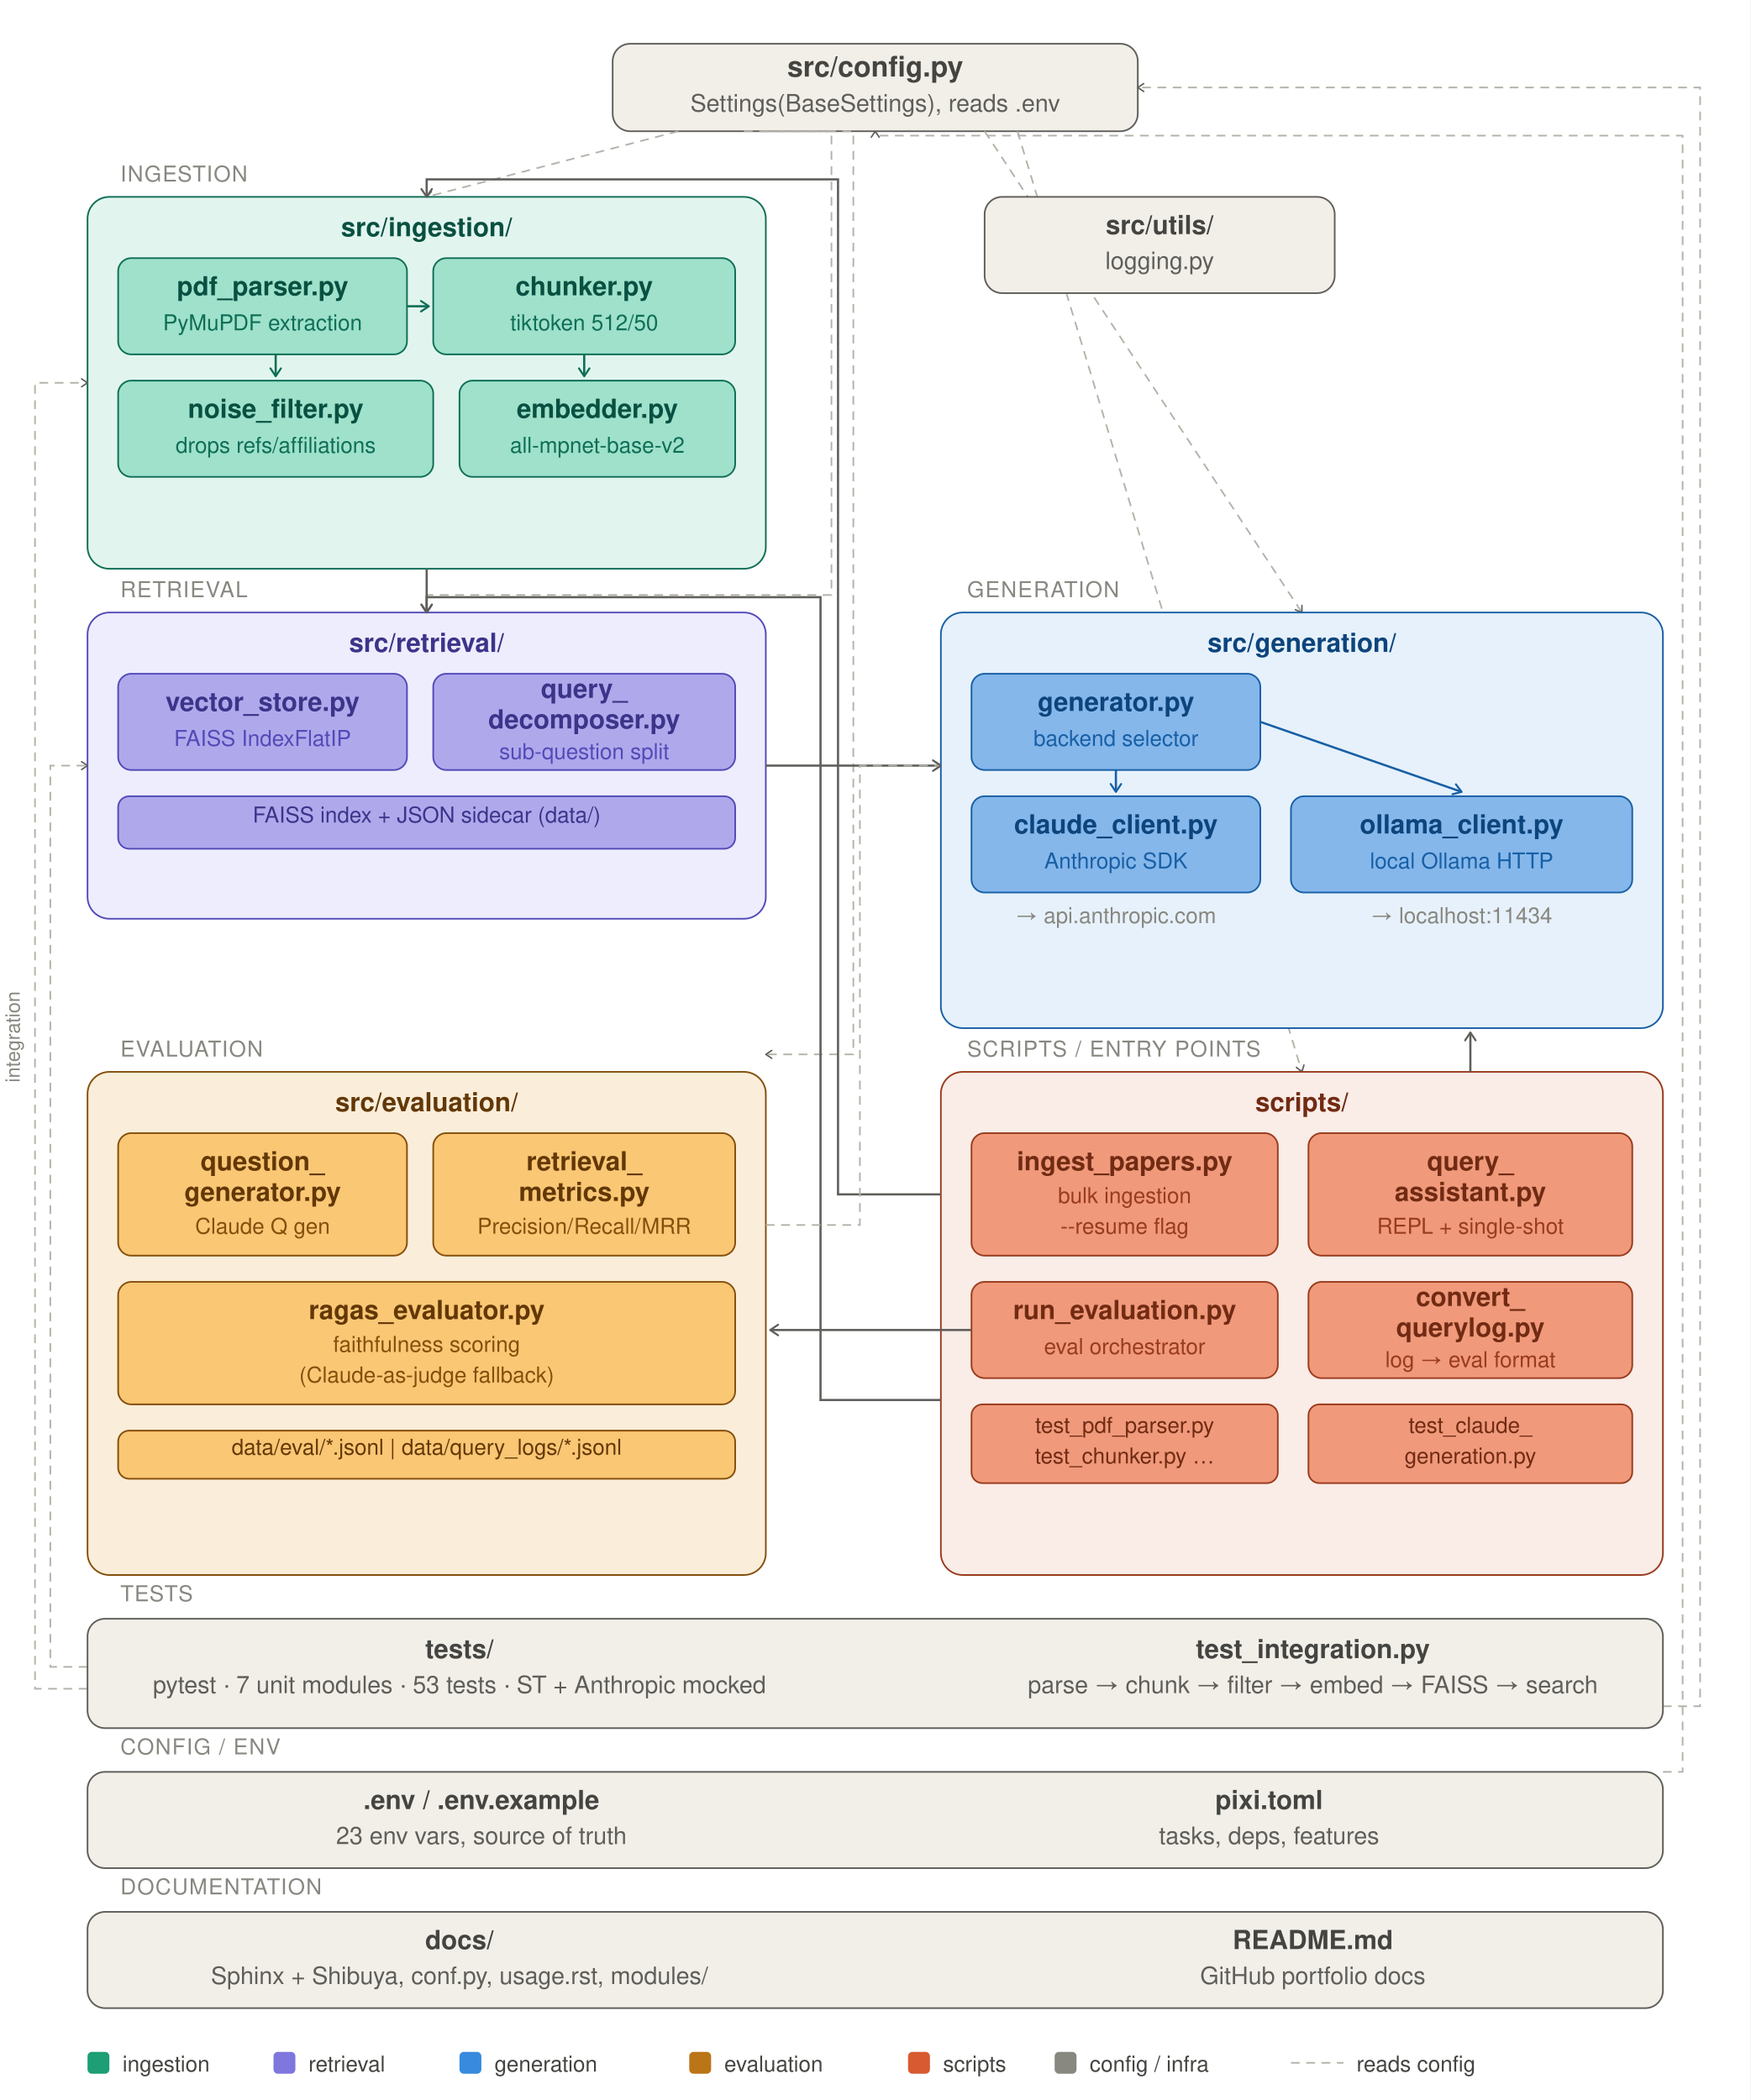
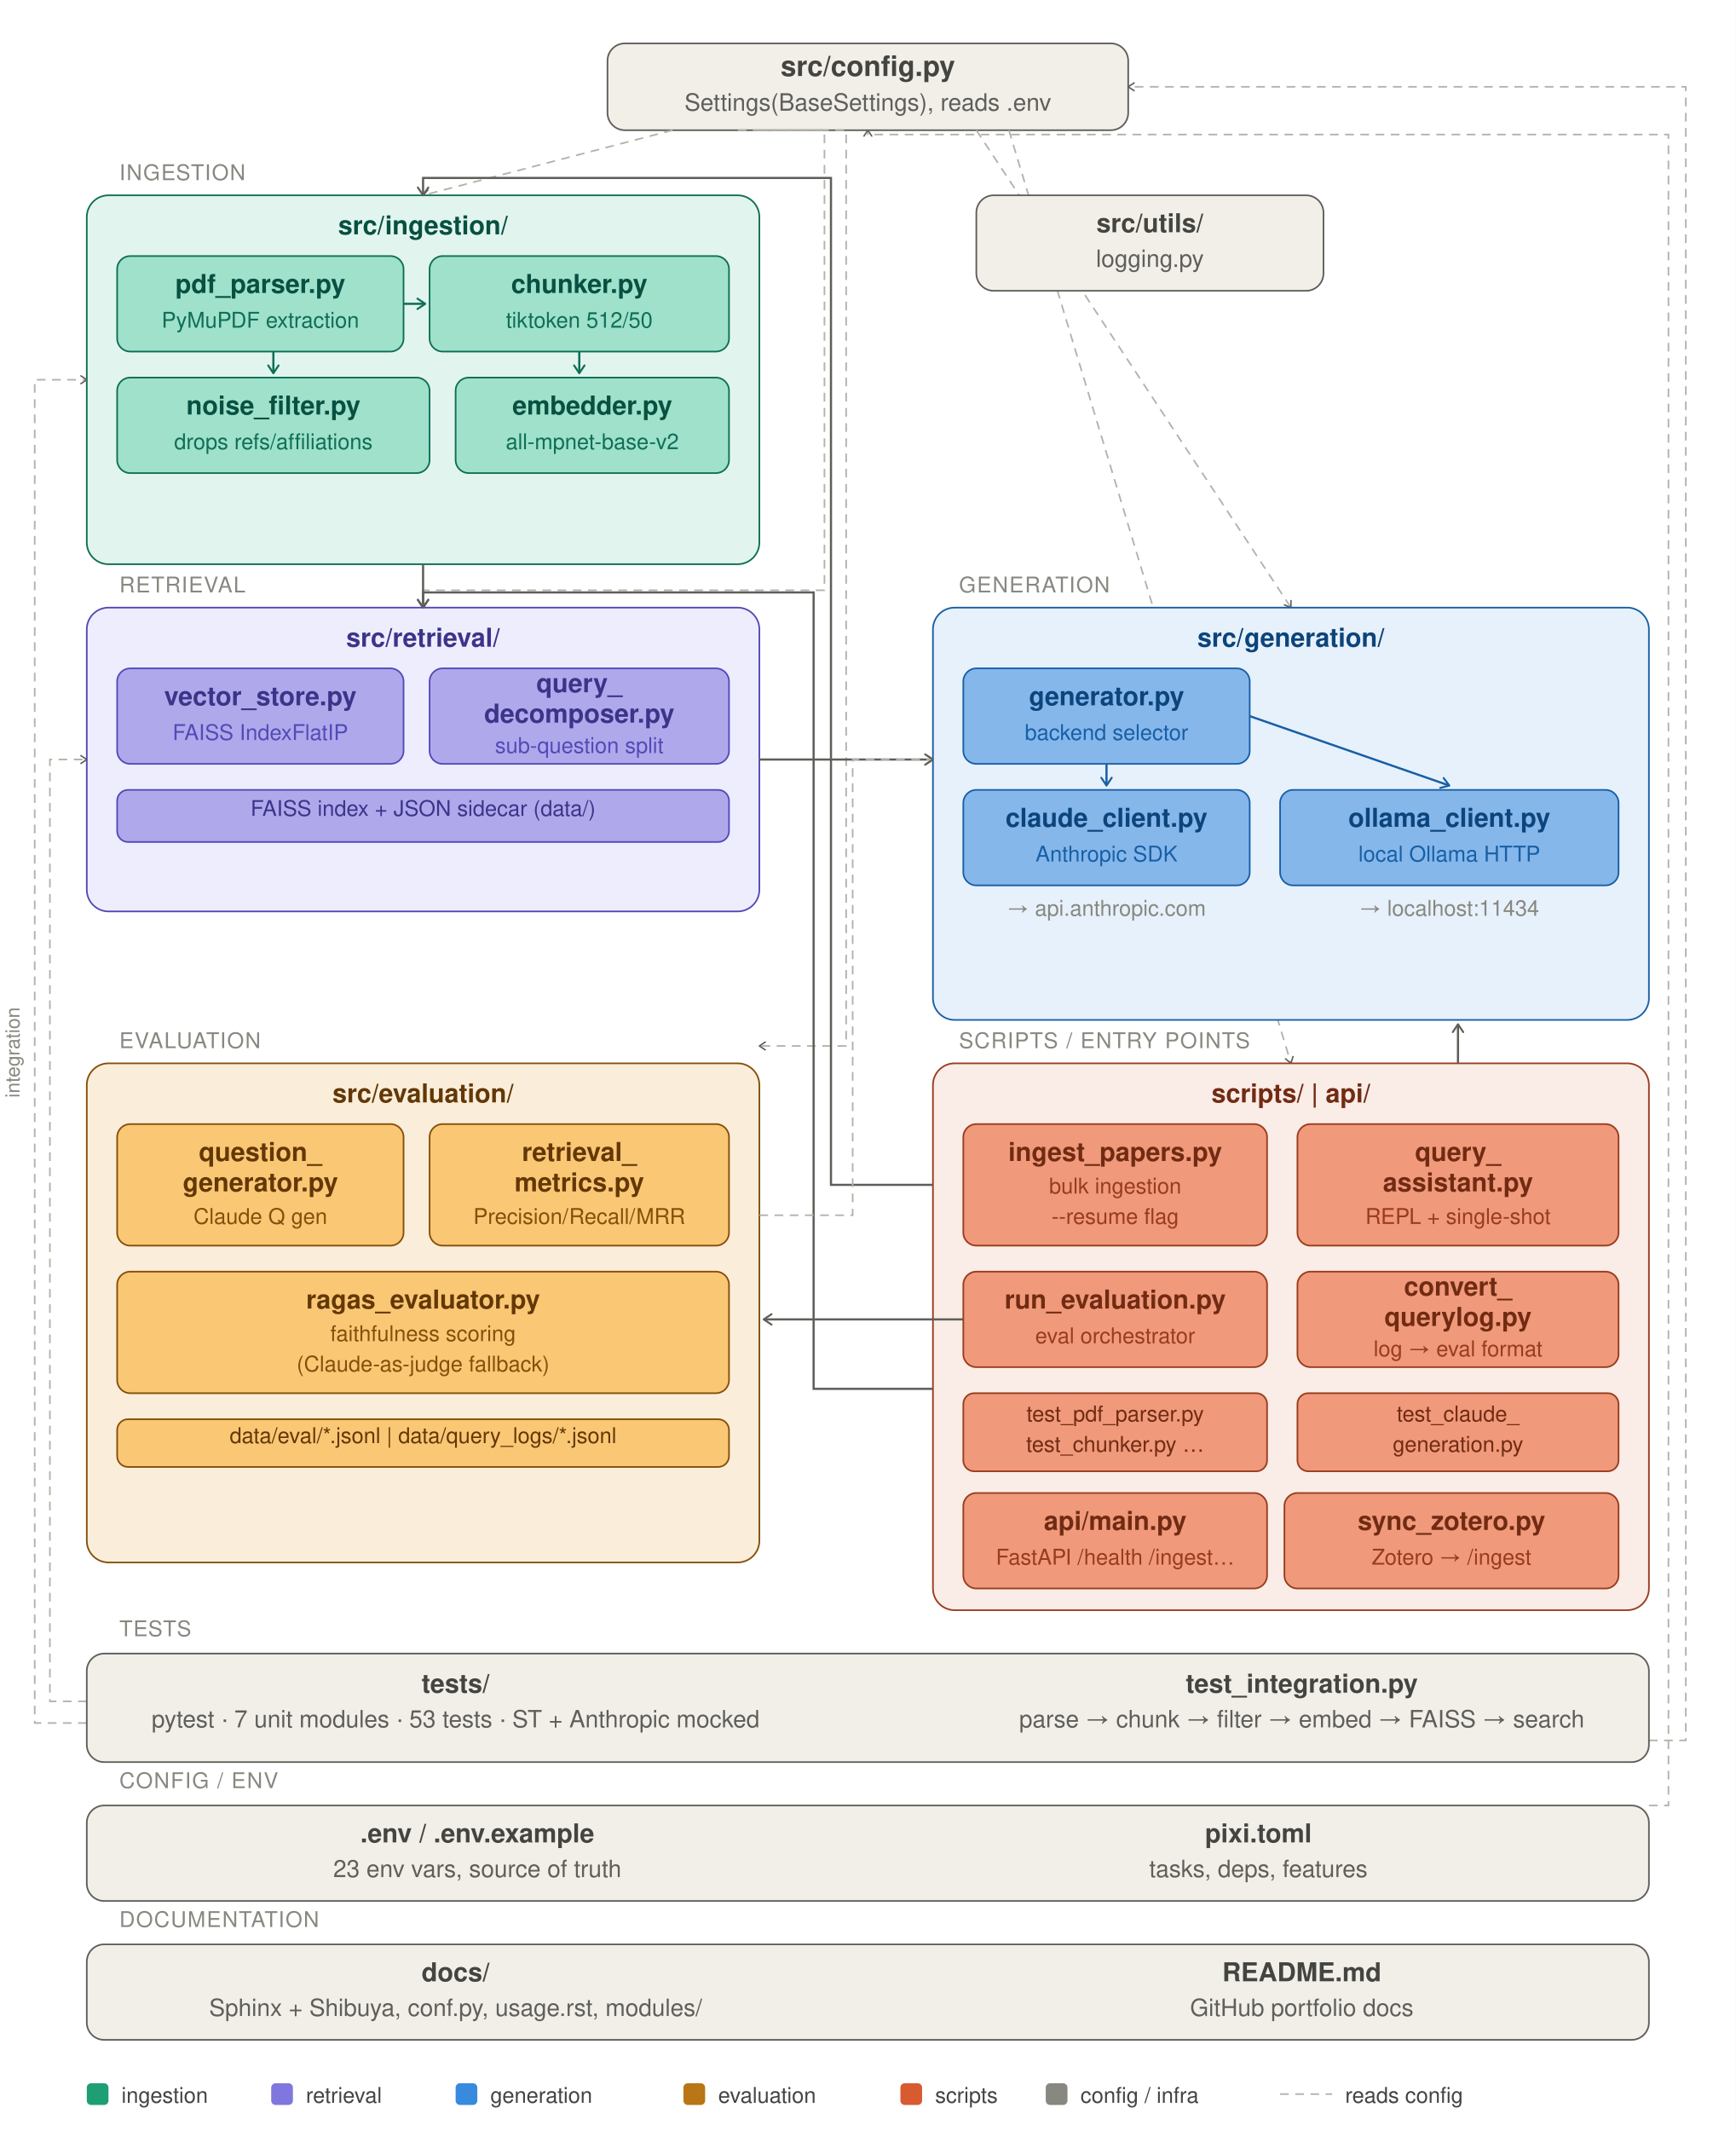
- <svg xmlns="http://www.w3.org/2000/svg" width="800" viewBox="0 0 800 960" font-family="-apple-system, BlinkMacSystemFont, 'Segoe UI', Helvetica, Arial, sans-serif">
-   <rect width="800" height="960" fill="#ffffff" />
+ <svg xmlns="http://www.w3.org/2000/svg" width="800" viewBox="0 0 800 982" font-family="-apple-system, BlinkMacSystemFont, 'Segoe UI', Helvetica, Arial, sans-serif">
+   <rect width="800" height="982" fill="#ffffff" />
  <defs>
    <marker id="arr" viewBox="0 0 10 10" refX="8" refY="5" markerWidth="6" markerHeight="6" orient="auto-start-reverse">
      <path d="M2 1L8 5L2 9" fill="none" stroke="#5f5e5a" stroke-width="1.5" stroke-linecap="round" stroke-linejoin="round" />
    </marker>
    <marker id="arr-teal" viewBox="0 0 10 10" refX="8" refY="5" markerWidth="6" markerHeight="6" orient="auto-start-reverse">
      <path d="M2 1L8 5L2 9" fill="none" stroke="#0f6e56" stroke-width="1.5" stroke-linecap="round" stroke-linejoin="round" />
    </marker>
    <marker id="arr-blue" viewBox="0 0 10 10" refX="8" refY="5" markerWidth="6" markerHeight="6" orient="auto-start-reverse">
      <path d="M2 1L8 5L2 9" fill="none" stroke="#185fa5" stroke-width="1.5" stroke-linecap="round" stroke-linejoin="round" />
    </marker>
  </defs>
  <rect x="280" y="20" width="240" height="40" rx="8" fill="#f1efe8" stroke="#5f5e5a" stroke-width="0.75" />
  <text x="400" y="35" text-anchor="middle" font-size="13" font-weight="600" fill="#444441">src/config.py</text>
  <text x="400" y="51" text-anchor="middle" font-size="11" fill="#5f5e5a">Settings(BaseSettings), reads .env</text>
  <line x1="310" y1="60" x2="195" y2="90" stroke="#b4b2a9" stroke-width="0.75" stroke-dasharray="4 3" marker-end="url(#arr)" />
  <path d="M340 60 L380 60 L380 272 L195 272 L195 280" fill="none" stroke="#b4b2a9" stroke-width="0.75" stroke-dasharray="4 3" marker-end="url(#arr)" />
  <path d="M350 60 L390 60 L390 482 L350 482" fill="none" stroke="#b4b2a9" stroke-width="0.75" stroke-dasharray="4 3" marker-end="url(#arr)" />
  <line x1="450" y1="60" x2="595" y2="280" stroke="#b4b2a9" stroke-width="0.75" stroke-dasharray="4 3" marker-end="url(#arr)" />
  <line x1="465" y1="60" x2="595" y2="490" stroke="#b4b2a9" stroke-width="0.75" stroke-dasharray="4 3" marker-end="url(#arr)" />
  <text x="55" y="83" font-size="10" fill="#888780" font-weight="500" letter-spacing="0.5">INGESTION</text>
  <rect x="40" y="90" width="310" height="170" rx="10" fill="#e1f5ee" stroke="#0f6e56" stroke-width="0.75" />
  <text x="195" y="108" text-anchor="middle" font-size="12" font-weight="600" fill="#085041">src/ingestion/</text>
  <rect x="54" y="118" width="132" height="44" rx="6" fill="#9fe1cb" stroke="#0f6e56" stroke-width="0.75" />
  <text x="120" y="135" text-anchor="middle" font-size="12" font-weight="600" fill="#085041">pdf_parser.py</text>
  <text x="120" y="151" text-anchor="middle" font-size="10" fill="#0f6e56">PyMuPDF extraction</text>
  <rect x="198" y="118" width="138" height="44" rx="6" fill="#9fe1cb" stroke="#0f6e56" stroke-width="0.75" />
  <text x="267" y="135" text-anchor="middle" font-size="12" font-weight="600" fill="#085041">chunker.py</text>
  <text x="267" y="151" text-anchor="middle" font-size="10" fill="#0f6e56">tiktoken 512/50</text>
  <rect x="54" y="174" width="144" height="44" rx="6" fill="#9fe1cb" stroke="#0f6e56" stroke-width="0.75" />
  <text x="126" y="191" text-anchor="middle" font-size="12" font-weight="600" fill="#085041">noise_filter.py</text>
  <text x="126" y="207" text-anchor="middle" font-size="10" fill="#0f6e56">drops refs/affiliations</text>
  <rect x="210" y="174" width="126" height="44" rx="6" fill="#9fe1cb" stroke="#0f6e56" stroke-width="0.75" />
  <text x="273" y="191" text-anchor="middle" font-size="12" font-weight="600" fill="#085041">embedder.py</text>
  <text x="273" y="207" text-anchor="middle" font-size="10" fill="#0f6e56">all-mpnet-base-v2</text>
  <line x1="186" y1="140" x2="196" y2="140" stroke="#0f6e56" stroke-width="1" marker-end="url(#arr-teal)" />
  <line x1="126" y1="162" x2="126" y2="172" stroke="#0f6e56" stroke-width="1" marker-end="url(#arr-teal)" />
  <line x1="267" y1="162" x2="267" y2="172" stroke="#0f6e56" stroke-width="1" marker-end="url(#arr-teal)" />
  <rect x="450" y="90" width="160" height="44" rx="8" fill="#f1efe8" stroke="#5f5e5a" stroke-width="0.75" />
  <text x="530" y="107" text-anchor="middle" font-size="12" font-weight="600" fill="#444441">src/utils/</text>
  <text x="530" y="123" text-anchor="middle" font-size="11" fill="#5f5e5a">logging.py</text>
  <line x1="195" y1="260" x2="195" y2="280" stroke="#5f5e5a" stroke-width="1" marker-end="url(#arr)" />
  <text x="55" y="273" font-size="10" fill="#888780" font-weight="500" letter-spacing="0.5">RETRIEVAL</text>
  <rect x="40" y="280" width="310" height="140" rx="10" fill="#eeedfe" stroke="#534ab7" stroke-width="0.75" />
  <text x="195" y="298" text-anchor="middle" font-size="12" font-weight="600" fill="#3c3489">src/retrieval/</text>
  <rect x="54" y="308" width="132" height="44" rx="6" fill="#afa9ec" stroke="#534ab7" stroke-width="0.75" />
  <text x="120" y="325" text-anchor="middle" font-size="12" font-weight="600" fill="#3c3489">vector_store.py</text>
  <text x="120" y="341" text-anchor="middle" font-size="10" fill="#534ab7">FAISS IndexFlatIP</text>
  <rect x="198" y="308" width="138" height="44" rx="6" fill="#afa9ec" stroke="#534ab7" stroke-width="0.75" />
  <text x="267" y="319" text-anchor="middle" font-size="12" font-weight="600" fill="#3c3489">query_</text>
  <text x="267" y="333" text-anchor="middle" font-size="12" font-weight="600" fill="#3c3489">decomposer.py</text>
  <text x="267" y="347" text-anchor="middle" font-size="10" fill="#534ab7">sub-question split</text>
  <rect x="54" y="364" width="282" height="24" rx="5" fill="#afa9ec" stroke="#534ab7" stroke-width="0.75" />
  <text x="195" y="376" text-anchor="middle" font-size="10" fill="#3c3489">FAISS index + JSON sidecar (data/)</text>
  <line x1="350" y1="350" x2="430" y2="350" stroke="#5f5e5a" stroke-width="1" marker-end="url(#arr)" />
  <text x="442" y="273" font-size="10" fill="#888780" font-weight="500" letter-spacing="0.5">GENERATION</text>
  <rect x="430" y="280" width="330" height="190" rx="10" fill="#e6f1fb" stroke="#185fa5" stroke-width="0.75" />
  <text x="595" y="298" text-anchor="middle" font-size="12" font-weight="600" fill="#0c447c">src/generation/</text>
  <rect x="444" y="308" width="132" height="44" rx="6" fill="#85b7eb" stroke="#185fa5" stroke-width="0.75" />
  <text x="510" y="325" text-anchor="middle" font-size="12" font-weight="600" fill="#0c447c">generator.py</text>
  <text x="510" y="341" text-anchor="middle" font-size="10" fill="#185fa5">backend selector</text>
  <rect x="444" y="364" width="132" height="44" rx="6" fill="#85b7eb" stroke="#185fa5" stroke-width="0.75" />
  <text x="510" y="381" text-anchor="middle" font-size="12" font-weight="600" fill="#0c447c">claude_client.py</text>
  <text x="510" y="397" text-anchor="middle" font-size="10" fill="#185fa5">Anthropic SDK</text>
  <rect x="590" y="364" width="156" height="44" rx="6" fill="#85b7eb" stroke="#185fa5" stroke-width="0.75" />
  <text x="668" y="381" text-anchor="middle" font-size="12" font-weight="600" fill="#0c447c">ollama_client.py</text>
  <text x="668" y="397" text-anchor="middle" font-size="10" fill="#185fa5">local Ollama HTTP</text>
  <line x1="510" y1="352" x2="510" y2="362" stroke="#185fa5" stroke-width="1" marker-end="url(#arr-blue)" />
  <line x1="576" y1="330" x2="668" y2="362" stroke="#185fa5" stroke-width="1" marker-end="url(#arr-blue)" />
  <text x="510" y="422" text-anchor="middle" font-size="10" fill="#888780">→ api.anthropic.com</text>
  <text x="668" y="422" text-anchor="middle" font-size="10" fill="#888780">→ localhost:11434</text>
  <text x="55" y="483" font-size="10" fill="#888780" font-weight="500" letter-spacing="0.5">EVALUATION</text>
  <rect x="40" y="490" width="310" height="230" rx="10" fill="#faeeda" stroke="#854f0b" stroke-width="0.75" />
  <text x="195" y="508" text-anchor="middle" font-size="12" font-weight="600" fill="#633806">src/evaluation/</text>
  <rect x="54" y="518" width="132" height="56" rx="6" fill="#fac775" stroke="#854f0b" stroke-width="0.75" />
  <text x="120" y="535" text-anchor="middle" font-size="12" font-weight="600" fill="#633806">question_</text>
  <text x="120" y="549" text-anchor="middle" font-size="12" font-weight="600" fill="#633806">generator.py</text>
  <text x="120" y="564" text-anchor="middle" font-size="10" fill="#854f0b">Claude Q gen</text>
  <rect x="198" y="518" width="138" height="56" rx="6" fill="#fac775" stroke="#854f0b" stroke-width="0.75" />
  <text x="267" y="535" text-anchor="middle" font-size="12" font-weight="600" fill="#633806">retrieval_</text>
  <text x="267" y="549" text-anchor="middle" font-size="12" font-weight="600" fill="#633806">metrics.py</text>
  <text x="267" y="564" text-anchor="middle" font-size="10" fill="#854f0b">Precision/Recall/MRR</text>
  <rect x="54" y="586" width="282" height="56" rx="6" fill="#fac775" stroke="#854f0b" stroke-width="0.75" />
  <text x="195" y="603" text-anchor="middle" font-size="12" font-weight="600" fill="#633806">ragas_evaluator.py</text>
  <text x="195" y="618" text-anchor="middle" font-size="10" fill="#854f0b">faithfulness scoring</text>
  <text x="195" y="632" text-anchor="middle" font-size="10" fill="#854f0b">(Claude-as-judge fallback)</text>
  <rect x="54" y="654" width="282" height="22" rx="5" fill="#fac775" stroke="#854f0b" stroke-width="0.75" />
  <text x="195" y="665" text-anchor="middle" font-size="10" fill="#633806">data/eval/*.jsonl  |  data/query_logs/*.jsonl</text>
  <text x="442" y="483" font-size="10" fill="#888780" font-weight="500" letter-spacing="0.5">SCRIPTS / ENTRY POINTS</text>
-   <rect x="430" y="490" width="330" height="230" rx="10" fill="#faece7" stroke="#993c1d" stroke-width="0.75" />
-   <text x="595" y="508" text-anchor="middle" font-size="12" font-weight="600" fill="#712b13">scripts/</text>
+   <rect x="430" y="490" width="330" height="252" rx="10" fill="#faece7" stroke="#993c1d" stroke-width="0.75" />
+   <text x="595" y="508" text-anchor="middle" font-size="12" font-weight="600" fill="#712b13">scripts/  |  api/</text>
  <rect x="444" y="518" width="140" height="56" rx="6" fill="#f0997b" stroke="#993c1d" stroke-width="0.75" />
  <text x="514" y="535" text-anchor="middle" font-size="12" font-weight="600" fill="#712b13">ingest_papers.py</text>
  <text x="514" y="550" text-anchor="middle" font-size="10" fill="#993c1d">bulk ingestion</text>
  <text x="514" y="564" text-anchor="middle" font-size="10" fill="#993c1d">--resume flag</text>
  <rect x="598" y="518" width="148" height="56" rx="6" fill="#f0997b" stroke="#993c1d" stroke-width="0.75" />
  <text x="672" y="535" text-anchor="middle" font-size="12" font-weight="600" fill="#712b13">query_</text>
  <text x="672" y="549" text-anchor="middle" font-size="12" font-weight="600" fill="#712b13">assistant.py</text>
  <text x="672" y="564" text-anchor="middle" font-size="10" fill="#993c1d">REPL + single-shot</text>
  <rect x="444" y="586" width="140" height="44" rx="6" fill="#f0997b" stroke="#993c1d" stroke-width="0.75" />
  <text x="514" y="603" text-anchor="middle" font-size="12" font-weight="600" fill="#712b13">run_evaluation.py</text>
  <text x="514" y="619" text-anchor="middle" font-size="10" fill="#993c1d">eval orchestrator</text>
  <rect x="598" y="586" width="148" height="44" rx="6" fill="#f0997b" stroke="#993c1d" stroke-width="0.75" />
  <text x="672" y="597" text-anchor="middle" font-size="12" font-weight="600" fill="#712b13">convert_</text>
  <text x="672" y="611" text-anchor="middle" font-size="12" font-weight="600" fill="#712b13">querylog.py</text>
  <text x="672" y="625" text-anchor="middle" font-size="10" fill="#993c1d">log → eval format</text>
  <rect x="444" y="642" width="140" height="36" rx="5" fill="#f0997b" stroke="#993c1d" stroke-width="0.75" />
  <text x="514" y="655" text-anchor="middle" font-size="10" fill="#712b13">test_pdf_parser.py</text>
  <text x="514" y="669" text-anchor="middle" font-size="10" fill="#712b13">test_chunker.py …</text>
  <rect x="598" y="642" width="148" height="36" rx="5" fill="#f0997b" stroke="#993c1d" stroke-width="0.75" />
  <text x="672" y="655" text-anchor="middle" font-size="10" fill="#712b13">test_claude_</text>
  <text x="672" y="669" text-anchor="middle" font-size="10" fill="#712b13">generation.py</text>
+   <rect x="444" y="688" width="140" height="44" rx="6" fill="#f0997b" stroke="#993c1d" stroke-width="0.75" />
+   <text x="514" y="705" text-anchor="middle" font-size="12" font-weight="600" fill="#712b13">api/main.py</text>
+   <text x="514" y="721" text-anchor="middle" font-size="10" fill="#993c1d">FastAPI /health /ingest…</text>
+   <rect x="592" y="688" width="154" height="44" rx="6" fill="#f0997b" stroke="#993c1d" stroke-width="0.75" />
+   <text x="669" y="705" text-anchor="middle" font-size="12" font-weight="600" fill="#712b13">sync_zotero.py</text>
+   <text x="669" y="721" text-anchor="middle" font-size="10" fill="#993c1d">Zotero → /ingest</text>
  <line x1="672" y1="490" x2="672" y2="472" stroke="#5f5e5a" stroke-width="1" marker-end="url(#arr)" />
  <line x1="444" y1="608" x2="352" y2="608" stroke="#5f5e5a" stroke-width="1" marker-end="url(#arr)" />
  <path d="M430 546 L383 546 L383 82 L195 82 L195 90" fill="none" stroke="#5f5e5a" stroke-width="1" marker-end="url(#arr)" />
  <path d="M430 640 L375 640 L375 273 L195 273 L195 280" fill="none" stroke="#5f5e5a" stroke-width="1" marker-end="url(#arr)" />
  <path d="M350 560 L393 560 L393 350 L430 350" fill="none" stroke="#b4b2a9" stroke-width="0.75" stroke-dasharray="4 3" marker-end="url(#arr)" />
-   <path d="M40 772 L16 772 L16 175 L40 175" fill="none" stroke="#b4b2a9" stroke-width="0.75" stroke-dasharray="4 3" marker-end="url(#arr)" />
-   <text x="9" y="474" text-anchor="middle" font-size="9" fill="#888780" transform="rotate(-90, 9, 474)">integration</text>
-   <path d="M40 762 L23 762 L23 350 L40 350" fill="none" stroke="#b4b2a9" stroke-width="0.75" stroke-dasharray="4 3" marker-end="url(#arr)" />
-   <path d="M760 780 L777 780 L777 40 L520 40" fill="none" stroke="#b4b2a9" stroke-width="0.75" stroke-dasharray="4 3" marker-end="url(#arr)" />
-   <text x="55" y="732" font-size="10" fill="#888780" font-weight="500" letter-spacing="0.5">TESTS</text>
-   <rect x="40" y="740" width="720" height="50" rx="8" fill="#f1efe8" stroke="#5f5e5a" stroke-width="0.75" />
-   <text x="210" y="758" text-anchor="middle" font-size="12" font-weight="600" fill="#444441">tests/</text>
-   <text x="210" y="774" text-anchor="middle" font-size="11" fill="#5f5e5a">pytest · 7 unit modules · 53 tests · ST + Anthropic mocked</text>
-   <text x="600" y="758" text-anchor="middle" font-size="12" font-weight="600" fill="#444441">test_integration.py</text>
-   <text x="600" y="774" text-anchor="middle" font-size="11" fill="#5f5e5a">parse → chunk → filter → embed → FAISS → search</text>
-   <text x="55" y="802" font-size="10" fill="#888780" font-weight="500" letter-spacing="0.5">CONFIG / ENV</text>
-   <rect x="40" y="810" width="720" height="44" rx="8" fill="#f1efe8" stroke="#5f5e5a" stroke-width="0.75" />
-   <text x="220" y="827" text-anchor="middle" font-size="12" font-weight="600" fill="#444441">.env / .env.example</text>
-   <text x="220" y="843" text-anchor="middle" font-size="11" fill="#5f5e5a">23 env vars, source of truth</text>
-   <text x="580" y="827" text-anchor="middle" font-size="12" font-weight="600" fill="#444441">pixi.toml</text>
-   <text x="580" y="843" text-anchor="middle" font-size="11" fill="#5f5e5a">tasks, deps, features</text>
-   <path d="M760 810 L769 810 L769 62 L400 62 L400 60" fill="none" stroke="#b4b2a9" stroke-width="0.75" stroke-dasharray="4 3" marker-end="url(#arr)" />
-   <text x="55" y="866" font-size="10" fill="#888780" font-weight="500" letter-spacing="0.5">DOCUMENTATION</text>
-   <rect x="40" y="874" width="720" height="44" rx="8" fill="#f1efe8" stroke="#5f5e5a" stroke-width="0.75" />
-   <text x="210" y="891" text-anchor="middle" font-size="12" font-weight="600" fill="#444441">docs/</text>
-   <text x="210" y="907" text-anchor="middle" font-size="11" fill="#5f5e5a">Sphinx + Shibuya, conf.py, usage.rst, modules/</text>
-   <text x="600" y="891" text-anchor="middle" font-size="12" font-weight="600" fill="#444441">README.md</text>
-   <text x="600" y="907" text-anchor="middle" font-size="11" fill="#5f5e5a">GitHub portfolio docs</text>
-   <rect x="40" y="938" width="10" height="10" rx="2" fill="#1D9E75" />
-   <text x="56" y="947" font-size="10" fill="#444441">ingestion</text>
-   <rect x="125" y="938" width="10" height="10" rx="2" fill="#7F77DD" />
-   <text x="141" y="947" font-size="10" fill="#444441">retrieval</text>
-   <rect x="210" y="938" width="10" height="10" rx="2" fill="#378ADD" />
-   <text x="226" y="947" font-size="10" fill="#444441">generation</text>
-   <rect x="315" y="938" width="10" height="10" rx="2" fill="#BA7517" />
-   <text x="331" y="947" font-size="10" fill="#444441">evaluation</text>
-   <rect x="415" y="938" width="10" height="10" rx="2" fill="#D85A30" />
-   <text x="431" y="947" font-size="10" fill="#444441">scripts</text>
-   <rect x="482" y="938" width="10" height="10" rx="2" fill="#888780" />
-   <text x="498" y="947" font-size="10" fill="#444441">config / infra</text>
-   <line x1="590" y1="943" x2="614" y2="943" stroke="#b4b2a9" stroke-width="0.75" stroke-dasharray="4 3" />
-   <text x="620" y="947" font-size="10" fill="#444441">reads config</text>
+   <path d="M40 794 L16 794 L16 175 L40 175" fill="none" stroke="#b4b2a9" stroke-width="0.75" stroke-dasharray="4 3" marker-end="url(#arr)" />
+   <text x="9" y="485" text-anchor="middle" font-size="9" fill="#888780" transform="rotate(-90, 9, 485)">integration</text>
+   <path d="M40 784 L23 784 L23 350 L40 350" fill="none" stroke="#b4b2a9" stroke-width="0.75" stroke-dasharray="4 3" marker-end="url(#arr)" />
+   <path d="M760 802 L777 802 L777 40 L520 40" fill="none" stroke="#b4b2a9" stroke-width="0.75" stroke-dasharray="4 3" marker-end="url(#arr)" />
+   <text x="55" y="754" font-size="10" fill="#888780" font-weight="500" letter-spacing="0.5">TESTS</text>
+   <rect x="40" y="762" width="720" height="50" rx="8" fill="#f1efe8" stroke="#5f5e5a" stroke-width="0.75" />
+   <text x="210" y="780" text-anchor="middle" font-size="12" font-weight="600" fill="#444441">tests/</text>
+   <text x="210" y="796" text-anchor="middle" font-size="11" fill="#5f5e5a">pytest · 7 unit modules · 53 tests · ST + Anthropic mocked</text>
+   <text x="600" y="780" text-anchor="middle" font-size="12" font-weight="600" fill="#444441">test_integration.py</text>
+   <text x="600" y="796" text-anchor="middle" font-size="11" fill="#5f5e5a">parse → chunk → filter → embed → FAISS → search</text>
+   <text x="55" y="824" font-size="10" fill="#888780" font-weight="500" letter-spacing="0.5">CONFIG / ENV</text>
+   <rect x="40" y="832" width="720" height="44" rx="8" fill="#f1efe8" stroke="#5f5e5a" stroke-width="0.75" />
+   <text x="220" y="849" text-anchor="middle" font-size="12" font-weight="600" fill="#444441">.env / .env.example</text>
+   <text x="220" y="865" text-anchor="middle" font-size="11" fill="#5f5e5a">23 env vars, source of truth</text>
+   <text x="580" y="849" text-anchor="middle" font-size="12" font-weight="600" fill="#444441">pixi.toml</text>
+   <text x="580" y="865" text-anchor="middle" font-size="11" fill="#5f5e5a">tasks, deps, features</text>
+   <path d="M760 832 L769 832 L769 62 L400 62 L400 60" fill="none" stroke="#b4b2a9" stroke-width="0.75" stroke-dasharray="4 3" marker-end="url(#arr)" />
+   <text x="55" y="888" font-size="10" fill="#888780" font-weight="500" letter-spacing="0.5">DOCUMENTATION</text>
+   <rect x="40" y="896" width="720" height="44" rx="8" fill="#f1efe8" stroke="#5f5e5a" stroke-width="0.75" />
+   <text x="210" y="913" text-anchor="middle" font-size="12" font-weight="600" fill="#444441">docs/</text>
+   <text x="210" y="929" text-anchor="middle" font-size="11" fill="#5f5e5a">Sphinx + Shibuya, conf.py, usage.rst, modules/</text>
+   <text x="600" y="913" text-anchor="middle" font-size="12" font-weight="600" fill="#444441">README.md</text>
+   <text x="600" y="929" text-anchor="middle" font-size="11" fill="#5f5e5a">GitHub portfolio docs</text>
+   <rect x="40" y="960" width="10" height="10" rx="2" fill="#1D9E75" />
+   <text x="56" y="969" font-size="10" fill="#444441">ingestion</text>
+   <rect x="125" y="960" width="10" height="10" rx="2" fill="#7F77DD" />
+   <text x="141" y="969" font-size="10" fill="#444441">retrieval</text>
+   <rect x="210" y="960" width="10" height="10" rx="2" fill="#378ADD" />
+   <text x="226" y="969" font-size="10" fill="#444441">generation</text>
+   <rect x="315" y="960" width="10" height="10" rx="2" fill="#BA7517" />
+   <text x="331" y="969" font-size="10" fill="#444441">evaluation</text>
+   <rect x="415" y="960" width="10" height="10" rx="2" fill="#D85A30" />
+   <text x="431" y="969" font-size="10" fill="#444441">scripts</text>
+   <rect x="482" y="960" width="10" height="10" rx="2" fill="#888780" />
+   <text x="498" y="969" font-size="10" fill="#444441">config / infra</text>
+   <line x1="590" y1="965" x2="614" y2="965" stroke="#b4b2a9" stroke-width="0.75" stroke-dasharray="4 3" />
+   <text x="620" y="969" font-size="10" fill="#444441">reads config</text>
</svg>
